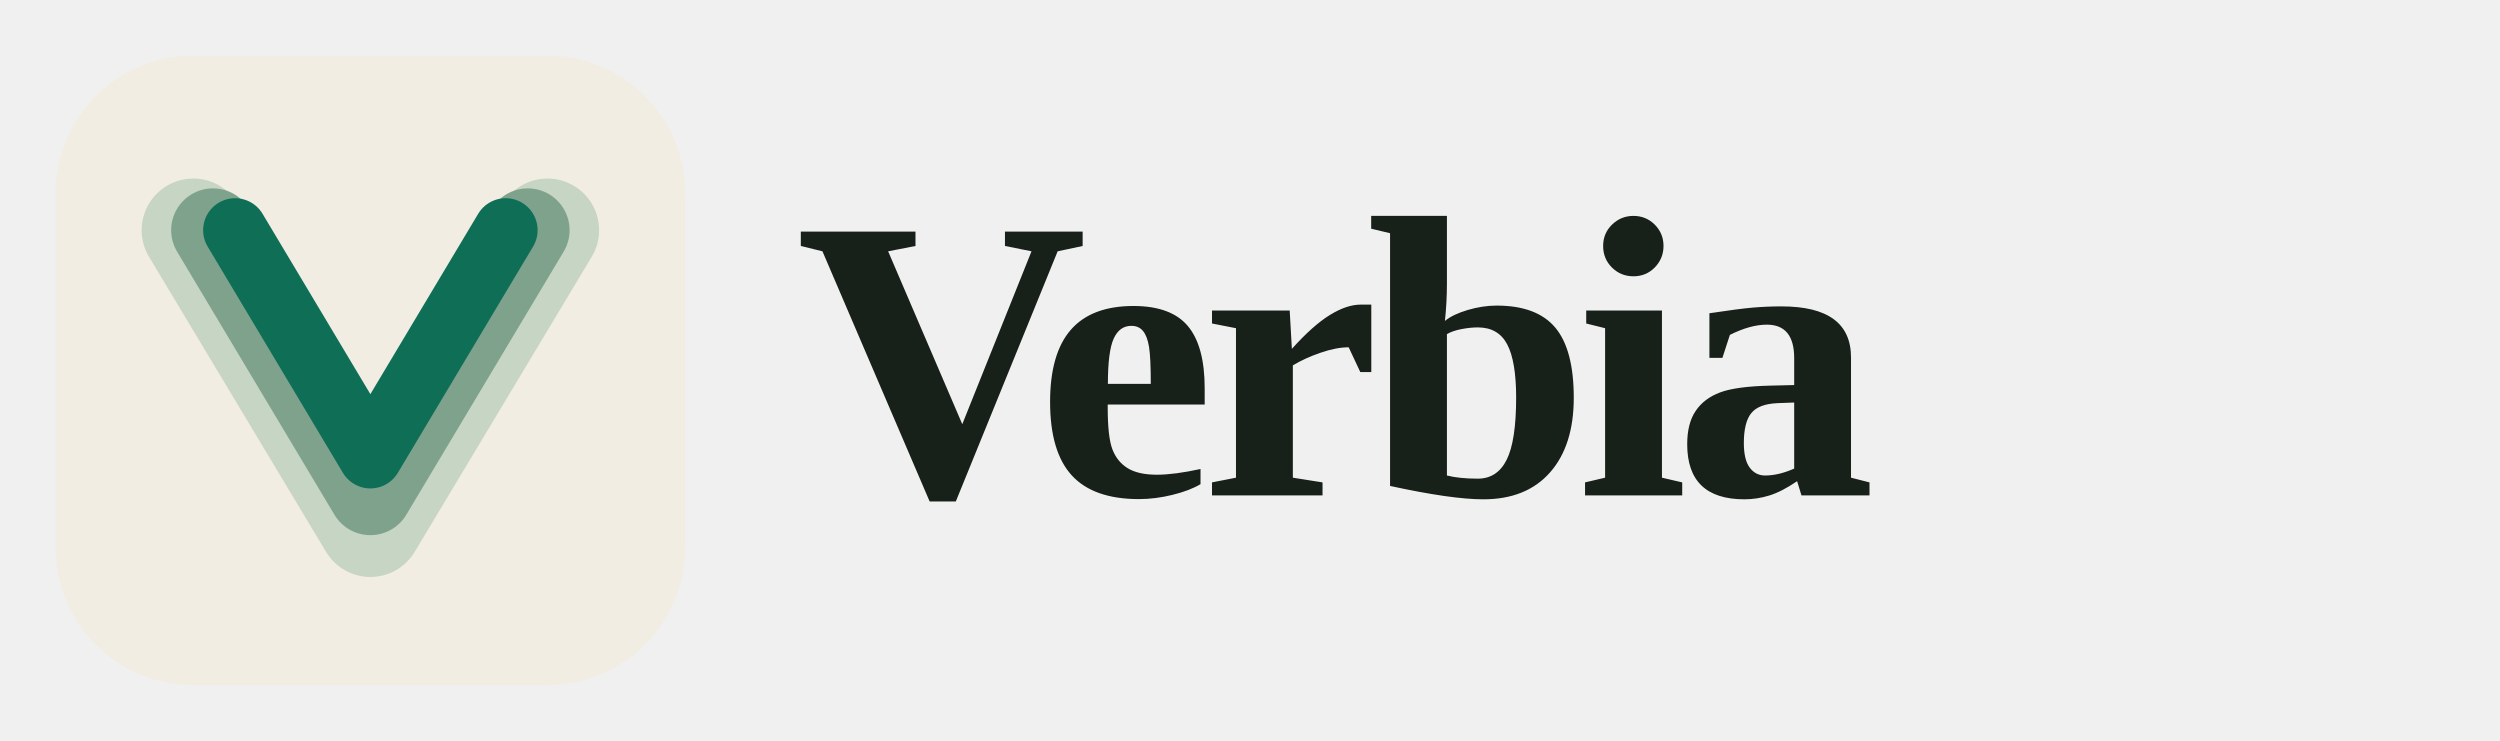
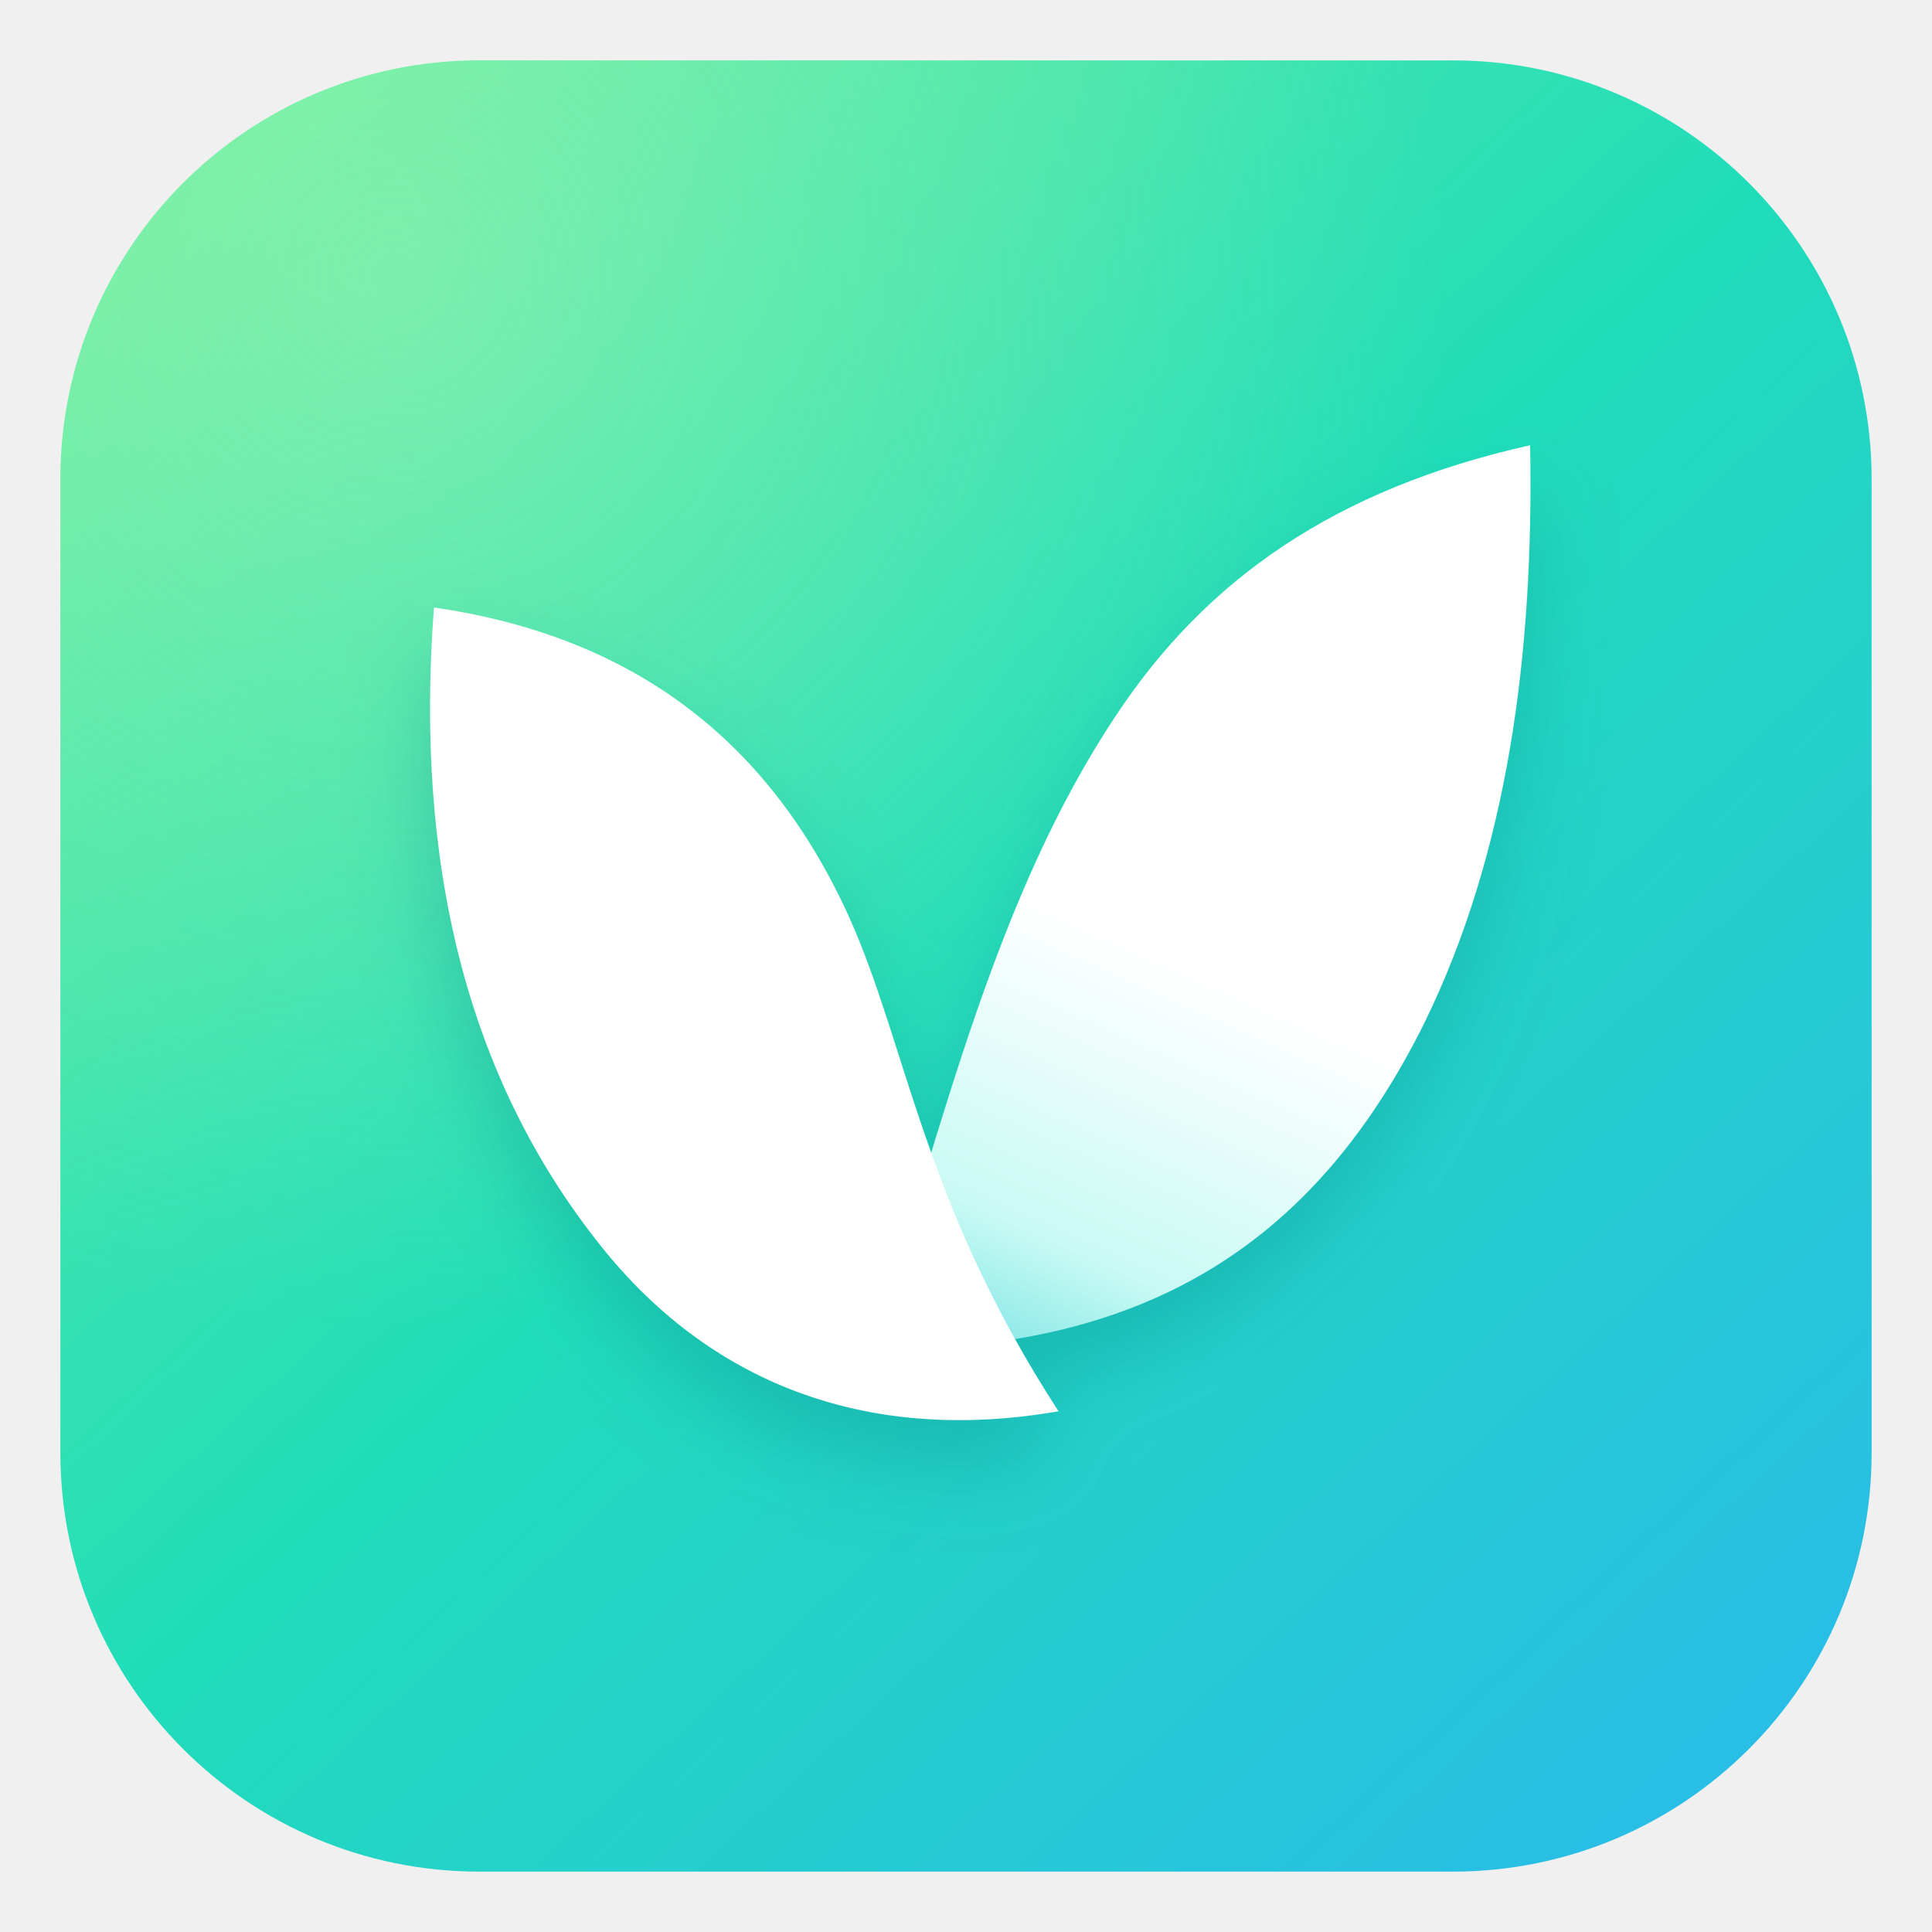
- <svg xmlns="http://www.w3.org/2000/svg" viewBox="0 0 1080 320" role="img" aria-labelledby="title desc">
-   <g transform="translate(24 24) scale(.53125)">
-     <rect width="512" height="512" rx="112" fill="#F2EDE2" />
-     <g fill="none" stroke-linecap="round" stroke-linejoin="round">
-       <path d="M112 142 256 382 400 142" stroke="#C7D5C4" stroke-width="84" />
-       <path d="M128 142 256 356 384 142" stroke="#7FA28D" stroke-width="68" />
-       <path d="M146 142 256 326 366 142" stroke="#0F6E56" stroke-width="52" />
-     </g>
+ <svg xmlns="http://www.w3.org/2000/svg" viewBox="0 0 1024 1024" role="img" aria-labelledby="title desc">
+   <defs>
+     <linearGradient id="tile" x1="125" y1="90" x2="900" y2="930" gradientUnits="userSpaceOnUse">
+       <stop offset="0" stop-color="#63EDA2" />
+       <stop offset="0.48" stop-color="#20DDB9" />
+       <stop offset="1" stop-color="#29BEE5" />
+     </linearGradient>
+     <radialGradient id="tileGlow" cx="0" cy="0" r="1" gradientTransform="translate(208 145) rotate(45) scale(560)" gradientUnits="userSpaceOnUse">
+       <stop stop-color="#B9F7B8" stop-opacity=".38" />
+       <stop offset="1" stop-color="#B9F7B8" stop-opacity="0" />
+     </radialGradient>
+     <linearGradient id="rightLeaf" x1="662" y1="250" x2="445" y2="735" gradientUnits="userSpaceOnUse">
+       <stop offset="0" stop-color="#FFFFFF" />
+       <stop offset=".48" stop-color="#FFFFFF" />
+       <stop offset=".78" stop-color="#C9FAF4" />
+       <stop offset="1" stop-color="#53D9DE" />
+     </linearGradient>
+     <filter id="leafShadow" x="160" y="190" width="710" height="650" filterUnits="userSpaceOnUse" color-interpolation-filters="sRGB">
+       <feDropShadow dx="0" dy="24" stdDeviation="22" flood-color="#087F84" flood-opacity=".30" />
+     </filter>
+   </defs>
+   <rect x="32" y="32" width="960" height="960" rx="222" fill="url(#tile)" />
+   <rect x="32" y="32" width="960" height="960" rx="222" fill="url(#tileGlow)" />
+   <g filter="url(#leafShadow)">
+     <path fill="url(#rightLeaf)" d="M462 715C500 594 528 475 591 380C639 307 708 259 811 236C813 347 799 452 755 542C699 655 611 717 462 715Z" />
+     <path fill="#FFFFFF" d="M230 322C334 337 407 391 450 486C481 555 489 637 561 748C457 766 375 731 319 661C246 570 220 455 230 322Z" />
  </g>
-   <text x="344" y="214" fill="#172019" font-family="Georgia, 'Times New Roman', serif" font-size="174" font-weight="700" letter-spacing="-6">Verbia</text>
</svg>
